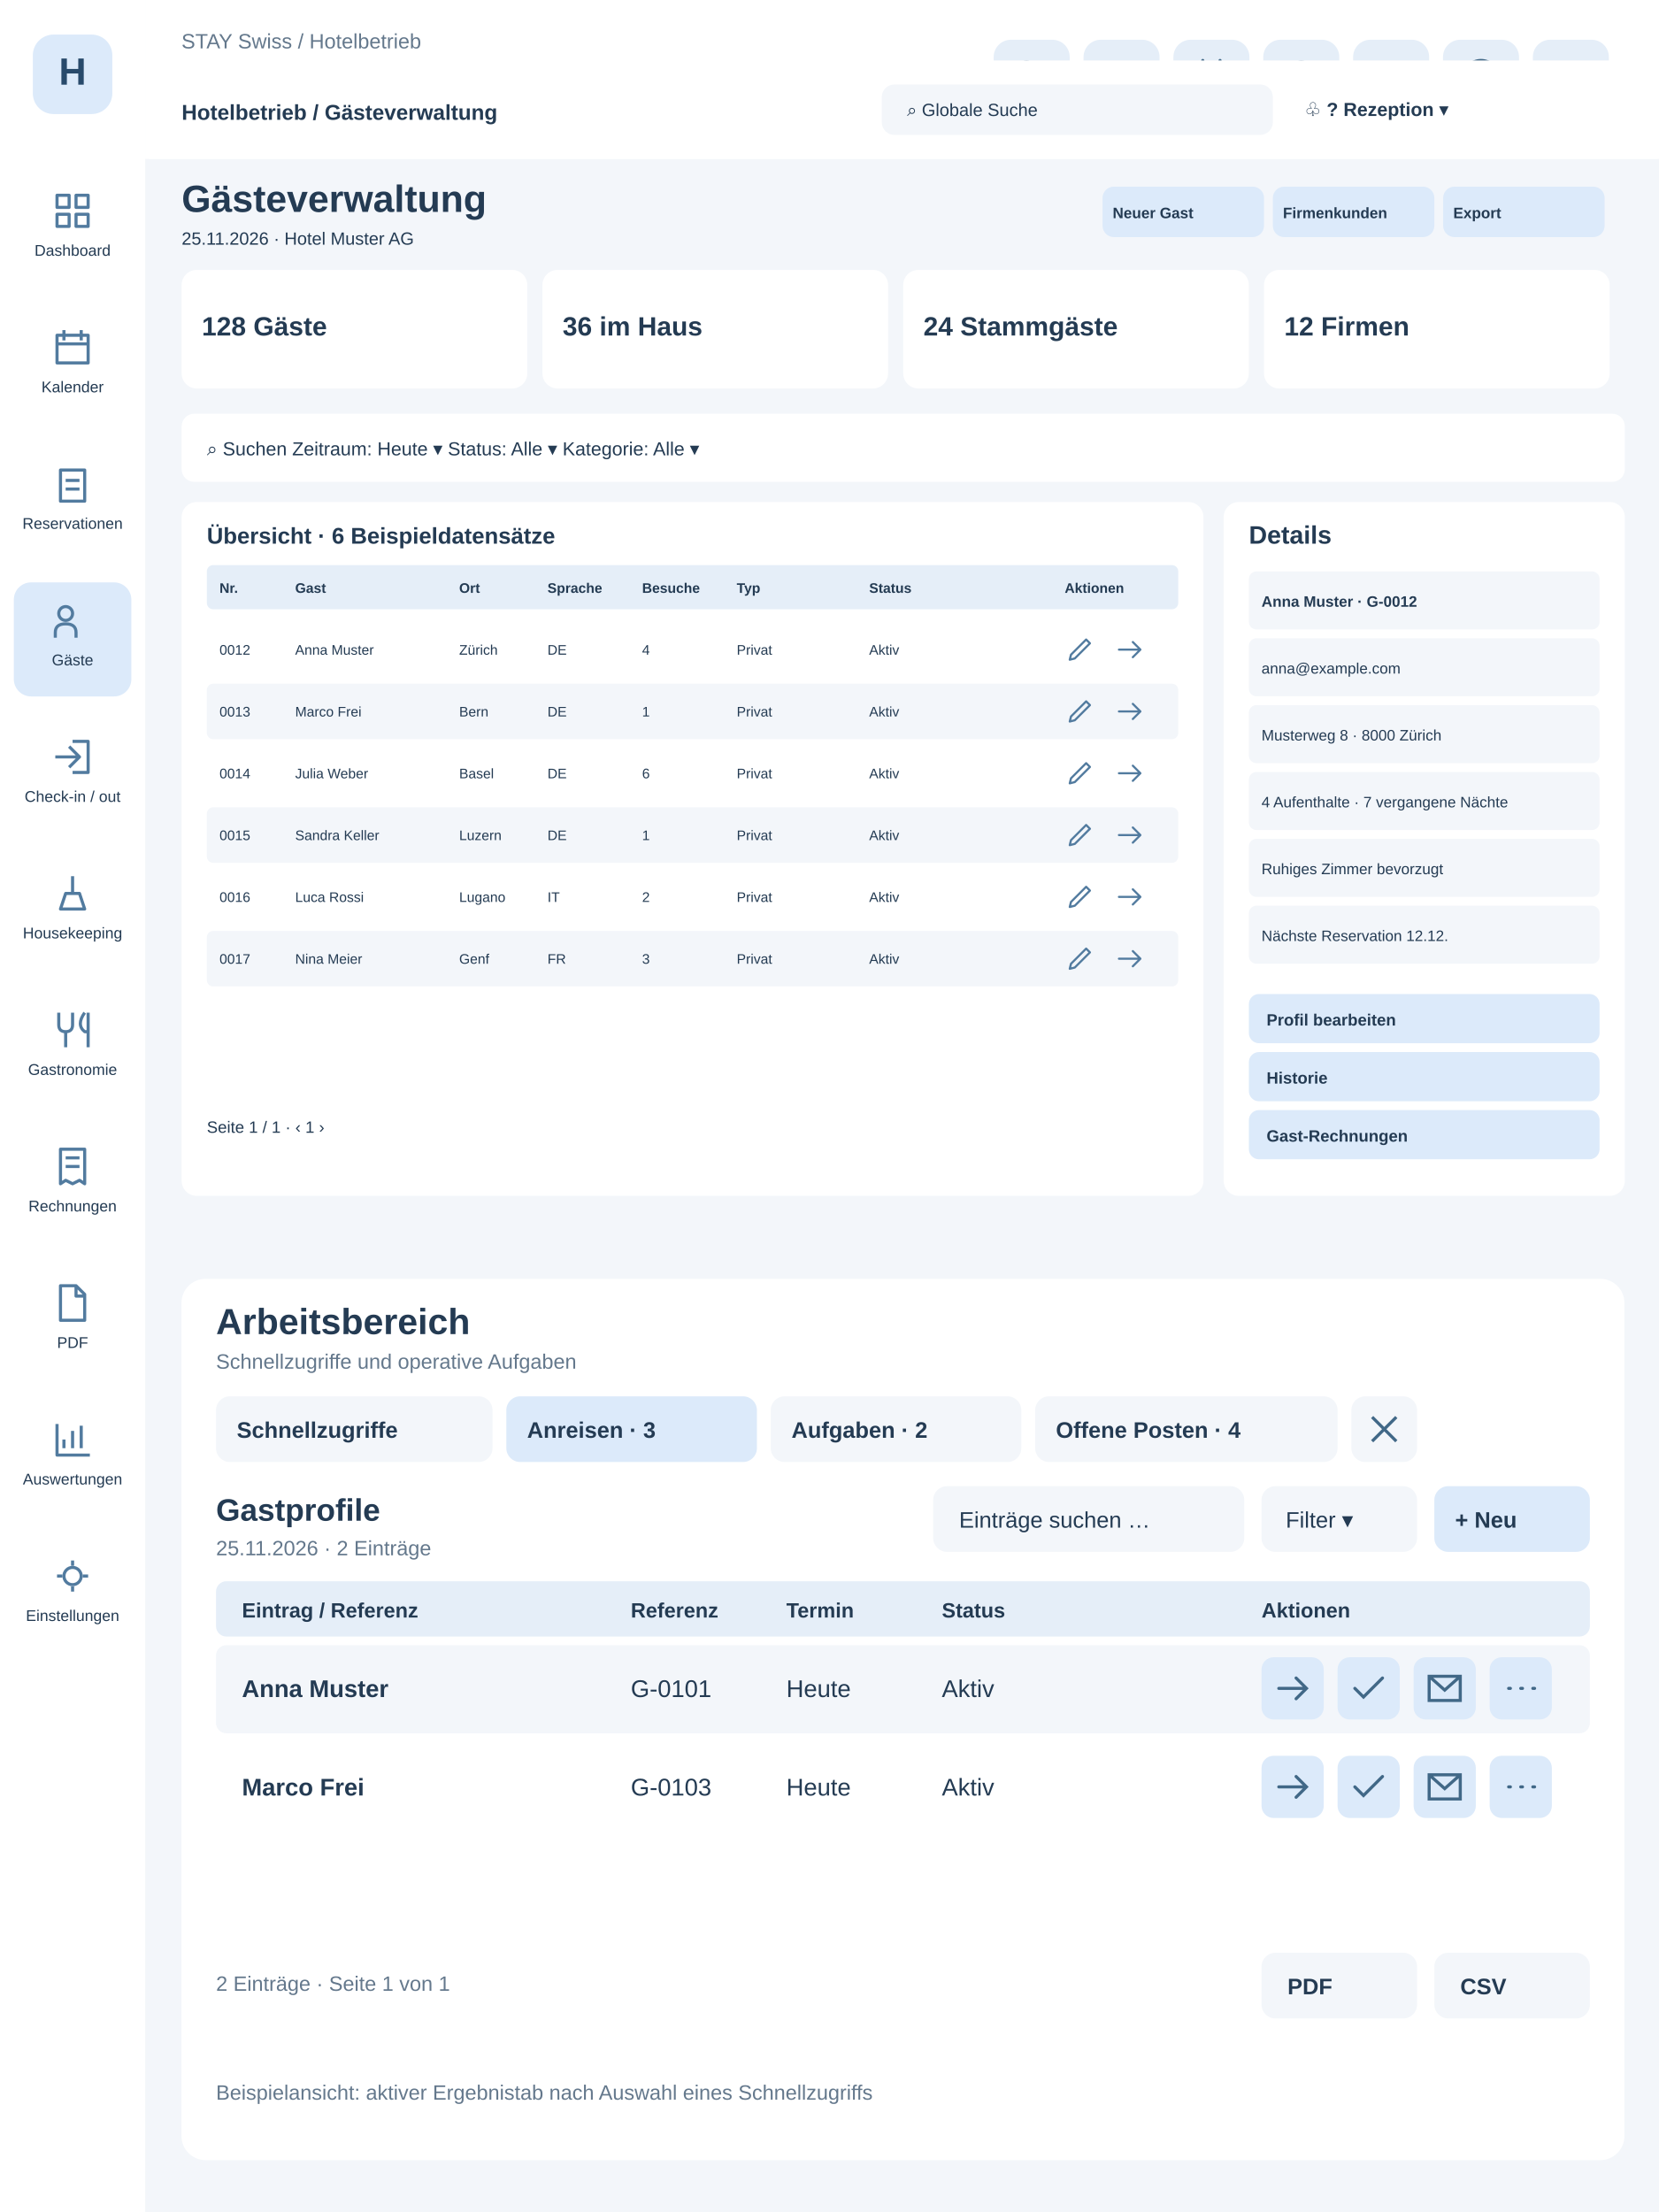
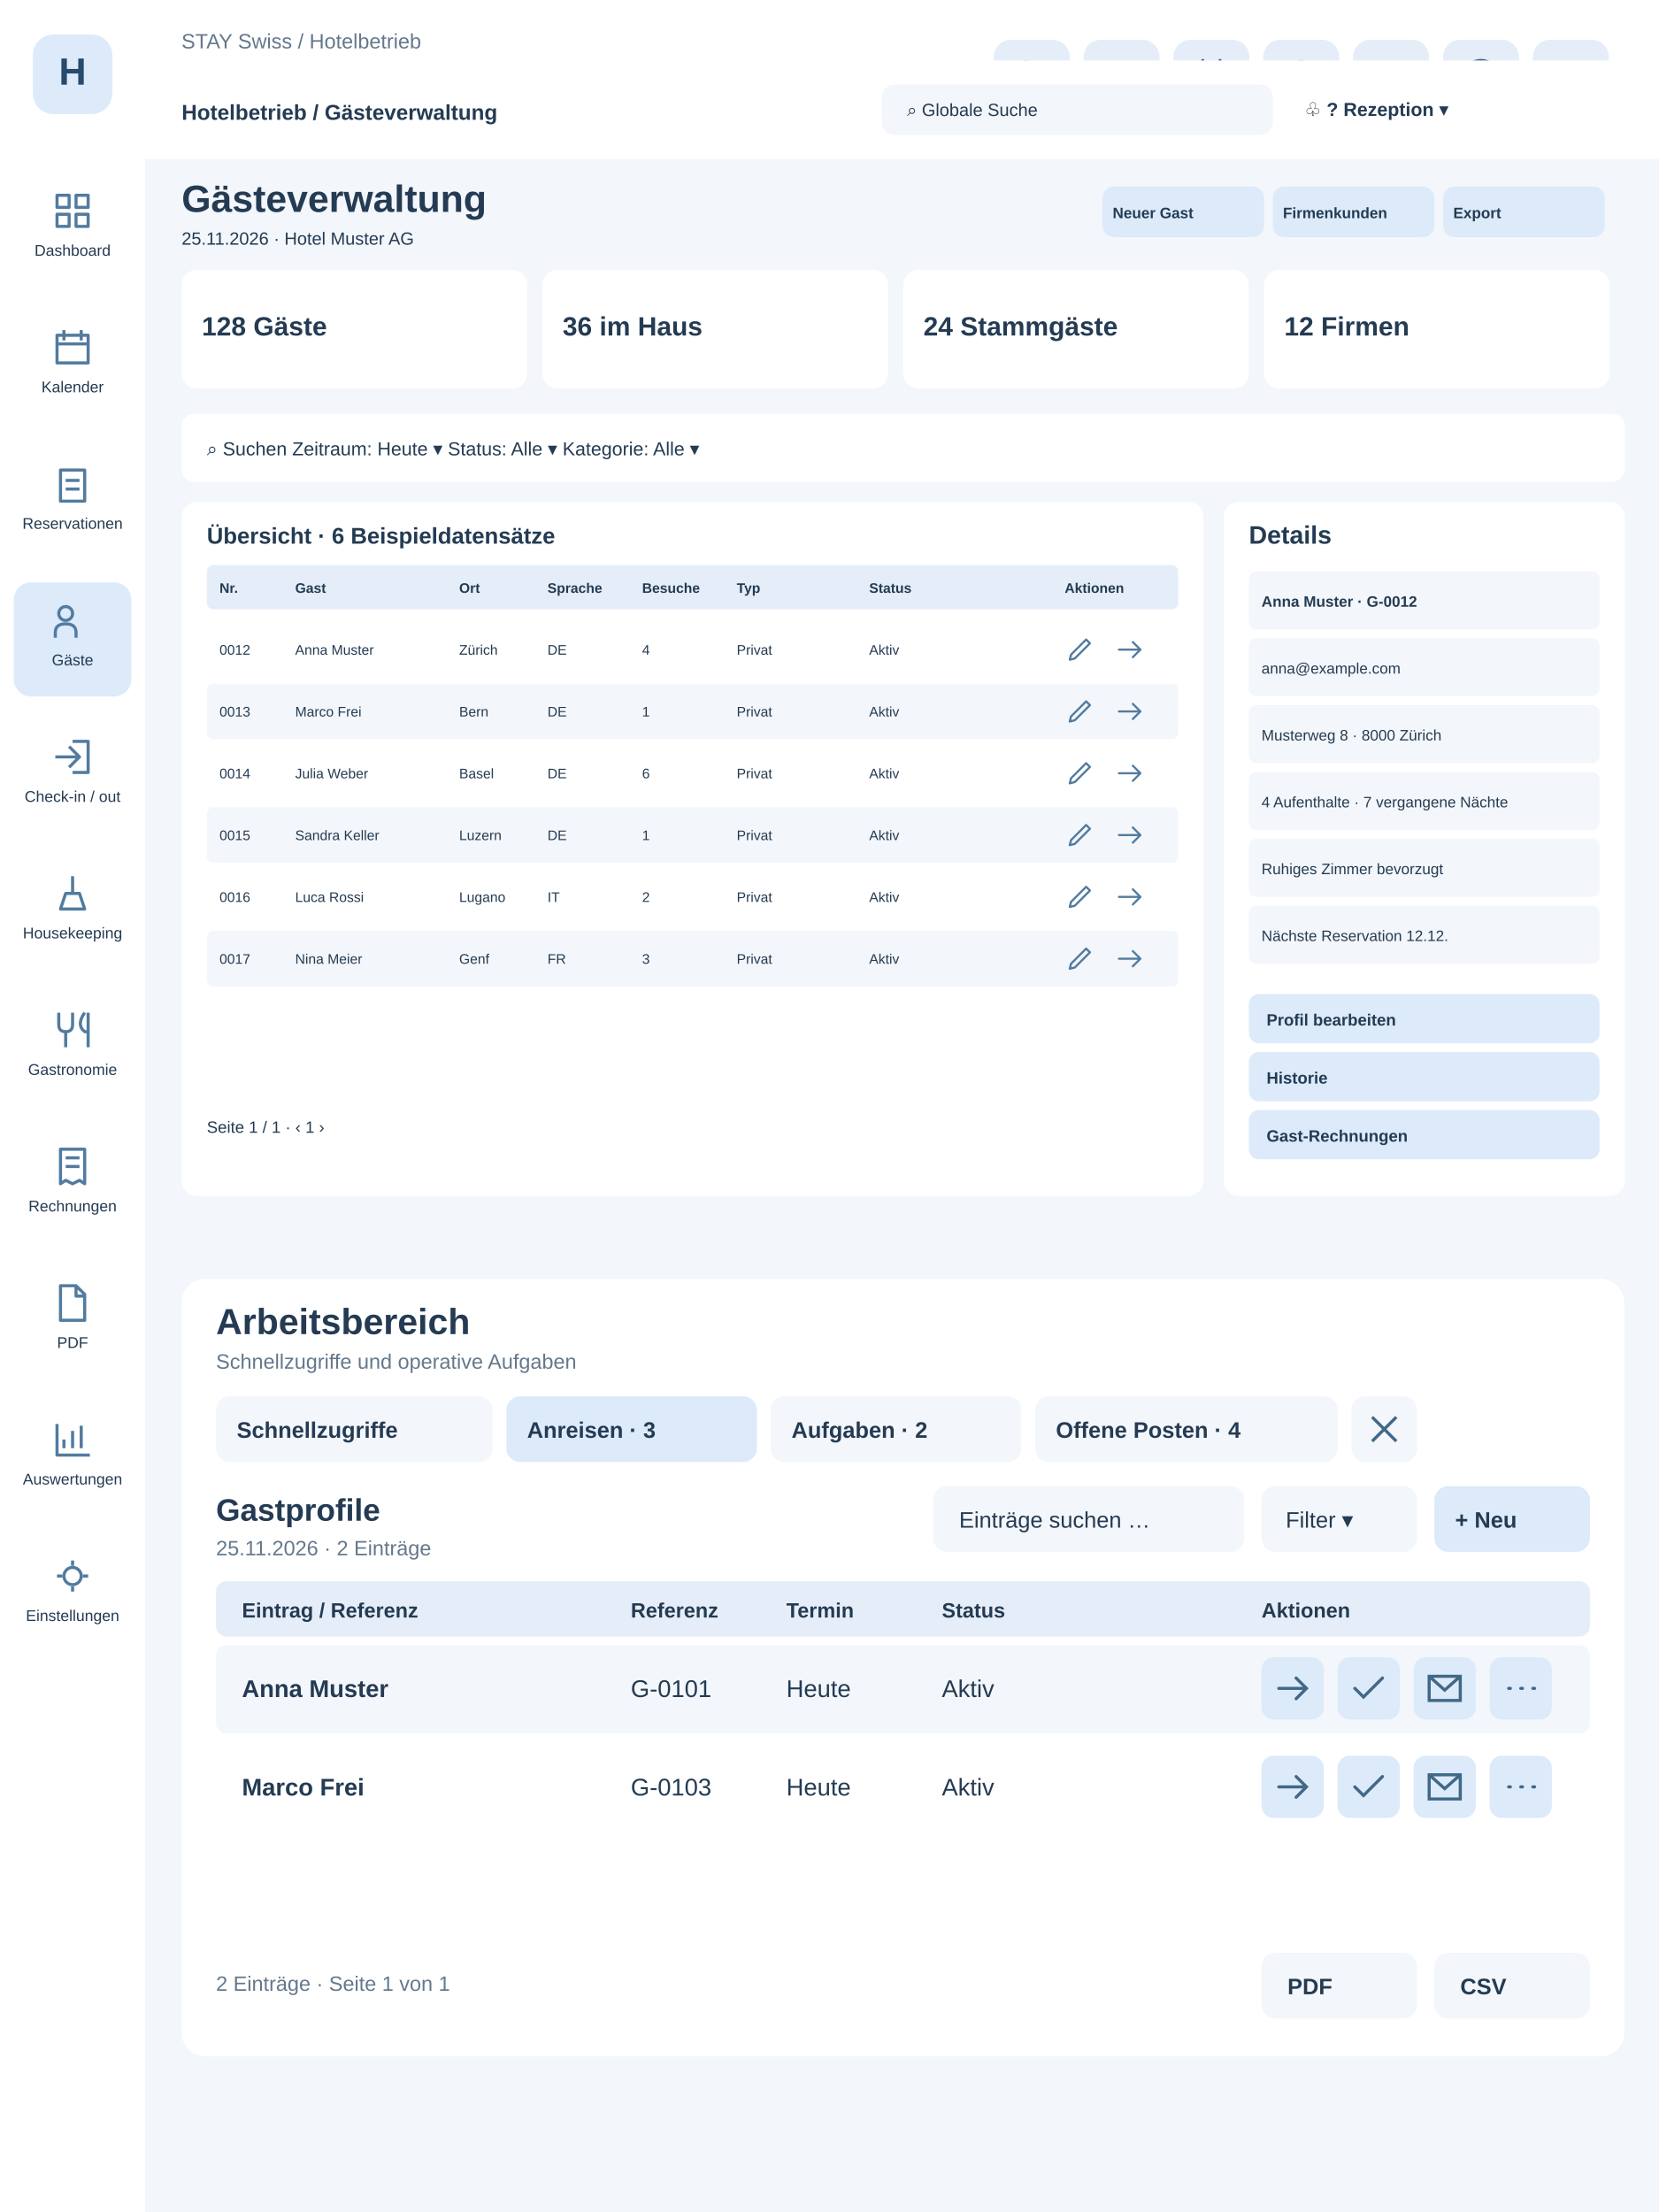
<svg xmlns="http://www.w3.org/2000/svg" width="960" height="1280" viewBox="0 0 960 1280">
  <style>.nav:hover rect,.quick:hover rect{fill:#c5dff4}</style>
  <rect width="960" height="1280" fill="#f3f6fa" />
  <rect width="84" height="1280" fill="#fff" />
  <rect x="19" y="20" width="46" height="46" rx="12" fill="#dceafa" />
  <text x="42" y="49" text-anchor="middle" font-family="Arial" font-weight="700" font-size="22" fill="#284a6b">H</text>
  <g class="nav" tabindex="0">
    <rect x="8" y="100" width="68" height="66" rx="10" fill="#fff" />
    <g transform="translate(30,110)" stroke="#527b9f" stroke-width="1.8" fill="none" stroke-linejoin="round">
      <path d="M3 3h7v7H3zM14 3h7v7h-7zM3 14h7v7H3zM14 14h7v7h-7z" />
    </g>
    <text x="42" y="148" text-anchor="middle" font-family="Arial" font-size="9" fill="#243b53">Dashboard</text>
  </g>
  <g class="nav" tabindex="0">
    <rect x="8" y="179" width="68" height="66" rx="10" fill="#fff" />
    <g transform="translate(30,189)" stroke="#527b9f" stroke-width="1.8" fill="none" stroke-linejoin="round">
      <path d="M3 5h18v16H3zM7 2v6M17 2v6M3 10h18" />
    </g>
    <text x="42" y="227" text-anchor="middle" font-family="Arial" font-size="9" fill="#243b53">Kalender</text>
  </g>
  <g class="nav" tabindex="0">
    <rect x="8" y="258" width="68" height="66" rx="10" fill="#fff" />
    <g transform="translate(30,268)" stroke="#527b9f" stroke-width="1.8" fill="none" stroke-linejoin="round">
      <path d="M5 4h14v18H5zM8 10h8M8 15h8" />
    </g>
    <text x="42" y="306" text-anchor="middle" font-family="Arial" font-size="9" fill="#243b53">Reservationen</text>
  </g>
  <g class="nav" tabindex="0">
    <rect x="8" y="337" width="68" height="66" rx="10" fill="#dceafa" />
    <g transform="translate(30,347)" stroke="#527b9f" stroke-width="1.8" fill="none" stroke-linejoin="round">
      <path d="M8 12a4 4 0 1 0 0-8a4 4 0 1 0 0 8M2 22v-3q0-5 6-5t6 5v3" />
    </g>
    <text x="42" y="385" text-anchor="middle" font-family="Arial" font-size="9" fill="#243b53">Gäste</text>
  </g>
  <g class="nav" tabindex="0">
    <rect x="8" y="416" width="68" height="66" rx="10" fill="#fff" />
    <g transform="translate(30,426)" stroke="#527b9f" stroke-width="1.8" fill="none" stroke-linejoin="round">
      <path d="M12 3h9v18h-9M2 12h14M10 6l6 6-6 6" />
    </g>
    <text x="42" y="464" text-anchor="middle" font-family="Arial" font-size="9" fill="#243b53">Check-in / out</text>
  </g>
  <g class="nav" tabindex="0">
    <rect x="8" y="495" width="68" height="66" rx="10" fill="#fff" />
    <g transform="translate(30,505)" stroke="#527b9f" stroke-width="1.8" fill="none" stroke-linejoin="round">
      <path d="M5 21h14l-3-9H8zM12 12V2" />
    </g>
    <text x="42" y="543" text-anchor="middle" font-family="Arial" font-size="9" fill="#243b53">Housekeeping</text>
  </g>
  <g class="nav" tabindex="0">
    <rect x="8" y="574" width="68" height="66" rx="10" fill="#fff" />
    <g transform="translate(30,584)" stroke="#527b9f" stroke-width="1.8" fill="none" stroke-linejoin="round">
      <path d="M4 2v7q0 4 4 4t4-4V2M8 13v9M19 2q-5 7 0 11h2M21 2v20" />
    </g>
    <text x="42" y="622" text-anchor="middle" font-family="Arial" font-size="9" fill="#243b53">Gastronomie</text>
  </g>
  <g class="nav" tabindex="0">
    <rect x="8" y="653" width="68" height="66" rx="10" fill="#fff" />
    <g transform="translate(30,663)" stroke="#527b9f" stroke-width="1.8" fill="none" stroke-linejoin="round">
      <path d="M5 2h14v20l-3-2-4 2-4-2-3 2zM8 7h8M8 12h8" />
    </g>
    <text x="42" y="701" text-anchor="middle" font-family="Arial" font-size="9" fill="#243b53">Rechnungen</text>
  </g>
  <g class="nav" tabindex="0">
    <rect x="8" y="732" width="68" height="66" rx="10" fill="#fff" />
    <g transform="translate(30,742)" stroke="#527b9f" stroke-width="1.8" fill="none" stroke-linejoin="round">
      <path d="M5 2h9l5 5v15H5zM14 2v6h5" />
    </g>
    <text x="42" y="780" text-anchor="middle" font-family="Arial" font-size="9" fill="#243b53">PDF</text>
  </g>
  <g class="nav" tabindex="0">
    <rect x="8" y="811" width="68" height="66" rx="10" fill="#fff" />
    <g transform="translate(30,821)" stroke="#527b9f" stroke-width="1.8" fill="none" stroke-linejoin="round">
      <path d="M3 3v18h19M7 17v-5M12 17V7M17 17V4" />
    </g>
    <text x="42" y="859" text-anchor="middle" font-family="Arial" font-size="9" fill="#243b53">Auswertungen</text>
  </g>
  <g class="nav" tabindex="0">
    <rect x="8" y="890" width="68" height="66" rx="10" fill="#fff" />
    <g transform="translate(30,900)" stroke="#527b9f" stroke-width="1.8" fill="none" stroke-linejoin="round">
      <path d="M12 3v3M12 18v3M3 12h3M18 12h3M12 7a5 5 0 1 0 0 10a5 5 0 1 0 0-10" />
    </g>
    <text x="42" y="938" text-anchor="middle" font-family="Arial" font-size="9" fill="#243b53">Einstellungen</text>
  </g>
  <rect x="84" width="876" height="92" fill="#fff" />
  <text x="105" y="28" font-family="Arial" font-size="12" fill="#64788c">STAY Swiss / Hotelbetrieb</text>
  <text x="105" y="58" font-family="Arial" font-size="23" font-weight="700" fill="#243b53">Gästeverwaltung</text>
  <g class="quick" tabindex="0">
    <rect x="575" y="23" width="44" height="44" rx="10" fill="#e5eef8" />
    <g transform="translate(585,33)" stroke="#416887" stroke-width="1.8" fill="none" stroke-linecap="round" stroke-linejoin="round">
      <path d="M14 14l6 6M15 9a6 6 0 1 0-12 0a6 6 0 1 0 12 0" />
    </g>
  </g>
  <g class="quick" tabindex="0">
    <rect x="627" y="23" width="44" height="44" rx="10" fill="#e5eef8" />
    <g transform="translate(637,33)" stroke="#416887" stroke-width="1.8" fill="none" stroke-linecap="round" stroke-linejoin="round">
      <path d="M12 5v14M5 12h14" />
    </g>
  </g>
  <g class="quick" tabindex="0">
    <rect x="679" y="23" width="44" height="44" rx="10" fill="#e5eef8" />
    <g transform="translate(689,33)" stroke="#416887" stroke-width="1.8" fill="none" stroke-linecap="round" stroke-linejoin="round">
      <path d="M3 5h18v16H3zM7 2v6M17 2v6M3 10h18" />
    </g>
  </g>
  <g class="quick" tabindex="0">
    <rect x="731" y="23" width="44" height="44" rx="10" fill="#e5eef8" />
    <g transform="translate(741,33)" stroke="#416887" stroke-width="1.8" fill="none" stroke-linecap="round" stroke-linejoin="round">
      <path d="M12 3a7 7 0 0 0-7 7v5l-2 3h18l-2-3v-5a7 7 0 0 0-7-7M9 21h6" />
    </g>
  </g>
  <g class="quick" tabindex="0">
    <rect x="783" y="23" width="44" height="44" rx="10" fill="#e5eef8" />
    <g transform="translate(793,33)" stroke="#416887" stroke-width="1.8" fill="none" stroke-linecap="round" stroke-linejoin="round">
      <path d="M4 4h16v16H4zM8 4v6h8V4" />
    </g>
  </g>
  <g class="quick" tabindex="0">
    <rect x="835" y="23" width="44" height="44" rx="10" fill="#e5eef8" />
    <g transform="translate(845,33)" stroke="#416887" stroke-width="1.8" fill="none" stroke-linecap="round" stroke-linejoin="round">
      <path d="M12 2a10 10 0 1 0 0 20a10 10 0 1 0 0-20M9 8q3-4 6 0q1 3-3 5v2M12 18h.1" />
    </g>
  </g>
  <g class="quick" tabindex="0">
    <rect x="887" y="23" width="44" height="44" rx="10" fill="#e5eef8" />
    <g transform="translate(897,33)" stroke="#416887" stroke-width="1.8" fill="none" stroke-linecap="round" stroke-linejoin="round">
      <path d="M8 12a4 4 0 1 0 0-8a4 4 0 1 0 0 8M2 22v-3q0-5 6-5t6 5v3" />
    </g>
  </g>
  <g transform="translate(-92,35) scale(.73)">
    <rect x="244" y="0" width="1196" height="78" fill="#fff" rx="0" />
    <text x="270" y="47" font-family="Arial,sans-serif" font-size="17" font-weight="700" fill="#243b53">Hotelbetrieb / Gästeverwaltung</text>
    <rect x="825" y="19" width="310" height="40" fill="#f3f6fa" rx="10" />
    <text x="845" y="44" font-family="Arial,sans-serif" font-size="14" font-weight="400" fill="#243b53">⌕  Globale Suche</text>
    <text x="1160" y="44" font-family="Arial,sans-serif" font-size="15" font-weight="700" fill="#243b53">♧     ?     Rezeption ▾</text>
    <text x="270" y="120" font-family="Arial,sans-serif" font-size="30" font-weight="700" fill="#243b53">Gästeverwaltung</text>
    <text x="270" y="146" font-family="Arial,sans-serif" font-size="14" font-weight="400" fill="#243b53">25.11.2026 · Hotel Muster AG</text>
    <rect x="1000" y="100" width="128" height="40" fill="#dceafa" rx="9" />
    <text x="1008" y="125" font-family="Arial,sans-serif" font-size="12" font-weight="700" fill="#243b53">Neuer Gast</text>
    <rect x="1135" y="100" width="128" height="40" fill="#dceafa" rx="9" />
    <text x="1143" y="125" font-family="Arial,sans-serif" font-size="12" font-weight="700" fill="#243b53">Firmenkunden</text>
    <rect x="1270" y="100" width="128" height="40" fill="#dceafa" rx="9" />
    <text x="1278" y="125" font-family="Arial,sans-serif" font-size="12" font-weight="700" fill="#243b53">Export</text>
    <rect x="270" y="166" width="274" height="94" fill="#fff" rx="12" />
    <text x="286" y="218" font-family="Arial,sans-serif" font-size="21" font-weight="700" fill="#243b53">128 Gäste</text>
    <rect x="556" y="166" width="274" height="94" fill="#fff" rx="12" />
    <text x="572" y="218" font-family="Arial,sans-serif" font-size="21" font-weight="700" fill="#243b53">36 im Haus</text>
    <rect x="842" y="166" width="274" height="94" fill="#fff" rx="12" />
    <text x="858" y="218" font-family="Arial,sans-serif" font-size="21" font-weight="700" fill="#243b53">24 Stammgäste</text>
    <rect x="1128" y="166" width="274" height="94" fill="#fff" rx="12" />
    <text x="1144" y="218" font-family="Arial,sans-serif" font-size="21" font-weight="700" fill="#243b53">12 Firmen</text>
    <rect x="270" y="280" width="1144" height="54" fill="#fff" rx="10" />
    <text x="290" y="313" font-family="Arial,sans-serif" font-size="15" font-weight="400" fill="#243b53">⌕  Suchen                 Zeitraum: Heute ▾                 Status: Alle ▾                 Kategorie: Alle ▾</text>
    <rect x="270" y="350" width="810" height="550" fill="#fff" rx="12" />
    <rect x="1096" y="350" width="318" height="550" fill="#fff" rx="12" />
    <text x="290" y="383" font-family="Arial,sans-serif" font-size="18" font-weight="700" fill="#243b53">Übersicht · 6 Beispieldatensätze</text>
    <rect x="290" y="400" width="770" height="35" fill="#e5eef8" rx="5" />
    <text x="300" y="422" font-family="Arial,sans-serif" font-size="11" font-weight="700" fill="#243b53">Nr.</text>
    <text x="360" y="422" font-family="Arial,sans-serif" font-size="11" font-weight="700" fill="#243b53">Gast</text>
    <text x="490" y="422" font-family="Arial,sans-serif" font-size="11" font-weight="700" fill="#243b53">Ort</text>
    <text x="560" y="422" font-family="Arial,sans-serif" font-size="11" font-weight="700" fill="#243b53">Sprache</text>
    <text x="635" y="422" font-family="Arial,sans-serif" font-size="11" font-weight="700" fill="#243b53">Besuche</text>
    <text x="710" y="422" font-family="Arial,sans-serif" font-size="11" font-weight="700" fill="#243b53">Typ</text>
    <text x="815" y="422" font-family="Arial,sans-serif" font-size="11" font-weight="700" fill="#243b53">Status</text>
    <text x="970" y="422" font-family="Arial,sans-serif" font-size="11" font-weight="700" fill="#243b53">Aktionen</text>
    <rect x="290" y="445" width="770" height="44" fill="#fff" rx="5" />
    <text x="300" y="471" font-family="Arial,sans-serif" font-size="11" font-weight="400" fill="#243b53">0012</text>
    <text x="360" y="471" font-family="Arial,sans-serif" font-size="11" font-weight="400" fill="#243b53">Anna Muster</text>
    <text x="490" y="471" font-family="Arial,sans-serif" font-size="11" font-weight="400" fill="#243b53">Zürich</text>
    <text x="560" y="471" font-family="Arial,sans-serif" font-size="11" font-weight="400" fill="#243b53">DE</text>
    <text x="635" y="471" font-family="Arial,sans-serif" font-size="11" font-weight="400" fill="#243b53">4</text>
    <text x="710" y="471" font-family="Arial,sans-serif" font-size="11" font-weight="400" fill="#243b53">Privat</text>
    <text x="815" y="471" font-family="Arial,sans-serif" font-size="11" font-weight="400" fill="#243b53">Aktiv</text>
    <g transform="translate(970,455)" fill="none" stroke="#527b9f" stroke-width="1.7" stroke-linejoin="round" stroke-linecap="round">
      <path d="M4 20l4-1 12-12-3-3L5 16z" />
    </g>
    <g transform="translate(1010,455)" fill="none" stroke="#527b9f" stroke-width="1.7" stroke-linejoin="round" stroke-linecap="round">
      <path d="M3 12h17M14 6l6 6-6 6" />
    </g>
    <rect x="290" y="494" width="770" height="44" fill="#f3f6fa" rx="5" />
    <text x="300" y="520" font-family="Arial,sans-serif" font-size="11" font-weight="400" fill="#243b53">0013</text>
    <text x="360" y="520" font-family="Arial,sans-serif" font-size="11" font-weight="400" fill="#243b53">Marco Frei</text>
    <text x="490" y="520" font-family="Arial,sans-serif" font-size="11" font-weight="400" fill="#243b53">Bern</text>
    <text x="560" y="520" font-family="Arial,sans-serif" font-size="11" font-weight="400" fill="#243b53">DE</text>
    <text x="635" y="520" font-family="Arial,sans-serif" font-size="11" font-weight="400" fill="#243b53">1</text>
    <text x="710" y="520" font-family="Arial,sans-serif" font-size="11" font-weight="400" fill="#243b53">Privat</text>
    <text x="815" y="520" font-family="Arial,sans-serif" font-size="11" font-weight="400" fill="#243b53">Aktiv</text>
    <g transform="translate(970,504)" fill="none" stroke="#527b9f" stroke-width="1.7" stroke-linejoin="round" stroke-linecap="round">
      <path d="M4 20l4-1 12-12-3-3L5 16z" />
    </g>
    <g transform="translate(1010,504)" fill="none" stroke="#527b9f" stroke-width="1.7" stroke-linejoin="round" stroke-linecap="round">
      <path d="M3 12h17M14 6l6 6-6 6" />
    </g>
    <rect x="290" y="543" width="770" height="44" fill="#fff" rx="5" />
    <text x="300" y="569" font-family="Arial,sans-serif" font-size="11" font-weight="400" fill="#243b53">0014</text>
    <text x="360" y="569" font-family="Arial,sans-serif" font-size="11" font-weight="400" fill="#243b53">Julia Weber</text>
    <text x="490" y="569" font-family="Arial,sans-serif" font-size="11" font-weight="400" fill="#243b53">Basel</text>
    <text x="560" y="569" font-family="Arial,sans-serif" font-size="11" font-weight="400" fill="#243b53">DE</text>
    <text x="635" y="569" font-family="Arial,sans-serif" font-size="11" font-weight="400" fill="#243b53">6</text>
    <text x="710" y="569" font-family="Arial,sans-serif" font-size="11" font-weight="400" fill="#243b53">Privat</text>
    <text x="815" y="569" font-family="Arial,sans-serif" font-size="11" font-weight="400" fill="#243b53">Aktiv</text>
    <g transform="translate(970,553)" fill="none" stroke="#527b9f" stroke-width="1.7" stroke-linejoin="round" stroke-linecap="round">
      <path d="M4 20l4-1 12-12-3-3L5 16z" />
    </g>
    <g transform="translate(1010,553)" fill="none" stroke="#527b9f" stroke-width="1.7" stroke-linejoin="round" stroke-linecap="round">
      <path d="M3 12h17M14 6l6 6-6 6" />
    </g>
    <rect x="290" y="592" width="770" height="44" fill="#f3f6fa" rx="5" />
    <text x="300" y="618" font-family="Arial,sans-serif" font-size="11" font-weight="400" fill="#243b53">0015</text>
    <text x="360" y="618" font-family="Arial,sans-serif" font-size="11" font-weight="400" fill="#243b53">Sandra Keller</text>
    <text x="490" y="618" font-family="Arial,sans-serif" font-size="11" font-weight="400" fill="#243b53">Luzern</text>
    <text x="560" y="618" font-family="Arial,sans-serif" font-size="11" font-weight="400" fill="#243b53">DE</text>
    <text x="635" y="618" font-family="Arial,sans-serif" font-size="11" font-weight="400" fill="#243b53">1</text>
    <text x="710" y="618" font-family="Arial,sans-serif" font-size="11" font-weight="400" fill="#243b53">Privat</text>
    <text x="815" y="618" font-family="Arial,sans-serif" font-size="11" font-weight="400" fill="#243b53">Aktiv</text>
    <g transform="translate(970,602)" fill="none" stroke="#527b9f" stroke-width="1.7" stroke-linejoin="round" stroke-linecap="round">
      <path d="M4 20l4-1 12-12-3-3L5 16z" />
    </g>
    <g transform="translate(1010,602)" fill="none" stroke="#527b9f" stroke-width="1.7" stroke-linejoin="round" stroke-linecap="round">
      <path d="M3 12h17M14 6l6 6-6 6" />
    </g>
    <rect x="290" y="641" width="770" height="44" fill="#fff" rx="5" />
    <text x="300" y="667" font-family="Arial,sans-serif" font-size="11" font-weight="400" fill="#243b53">0016</text>
    <text x="360" y="667" font-family="Arial,sans-serif" font-size="11" font-weight="400" fill="#243b53">Luca Rossi</text>
    <text x="490" y="667" font-family="Arial,sans-serif" font-size="11" font-weight="400" fill="#243b53">Lugano</text>
    <text x="560" y="667" font-family="Arial,sans-serif" font-size="11" font-weight="400" fill="#243b53">IT</text>
    <text x="635" y="667" font-family="Arial,sans-serif" font-size="11" font-weight="400" fill="#243b53">2</text>
    <text x="710" y="667" font-family="Arial,sans-serif" font-size="11" font-weight="400" fill="#243b53">Privat</text>
    <text x="815" y="667" font-family="Arial,sans-serif" font-size="11" font-weight="400" fill="#243b53">Aktiv</text>
    <g transform="translate(970,651)" fill="none" stroke="#527b9f" stroke-width="1.7" stroke-linejoin="round" stroke-linecap="round">
      <path d="M4 20l4-1 12-12-3-3L5 16z" />
    </g>
    <g transform="translate(1010,651)" fill="none" stroke="#527b9f" stroke-width="1.7" stroke-linejoin="round" stroke-linecap="round">
      <path d="M3 12h17M14 6l6 6-6 6" />
    </g>
    <rect x="290" y="690" width="770" height="44" fill="#f3f6fa" rx="5" />
    <text x="300" y="716" font-family="Arial,sans-serif" font-size="11" font-weight="400" fill="#243b53">0017</text>
    <text x="360" y="716" font-family="Arial,sans-serif" font-size="11" font-weight="400" fill="#243b53">Nina Meier</text>
    <text x="490" y="716" font-family="Arial,sans-serif" font-size="11" font-weight="400" fill="#243b53">Genf</text>
    <text x="560" y="716" font-family="Arial,sans-serif" font-size="11" font-weight="400" fill="#243b53">FR</text>
    <text x="635" y="716" font-family="Arial,sans-serif" font-size="11" font-weight="400" fill="#243b53">3</text>
    <text x="710" y="716" font-family="Arial,sans-serif" font-size="11" font-weight="400" fill="#243b53">Privat</text>
    <text x="815" y="716" font-family="Arial,sans-serif" font-size="11" font-weight="400" fill="#243b53">Aktiv</text>
    <g transform="translate(970,700)" fill="none" stroke="#527b9f" stroke-width="1.7" stroke-linejoin="round" stroke-linecap="round">
      <path d="M4 20l4-1 12-12-3-3L5 16z" />
    </g>
    <g transform="translate(1010,700)" fill="none" stroke="#527b9f" stroke-width="1.7" stroke-linejoin="round" stroke-linecap="round">
      <path d="M3 12h17M14 6l6 6-6 6" />
    </g>
    <text x="290" y="850" font-family="Arial,sans-serif" font-size="13" font-weight="400" fill="#243b53">Seite 1 / 1 · ‹  1  ›</text>
    <text x="1116" y="383" font-family="Arial,sans-serif" font-size="20" font-weight="700" fill="#243b53">Details</text>
    <rect x="1116" y="405" width="278" height="46" fill="#f3f6fa" rx="6" />
    <text x="1126" y="433" font-family="Arial,sans-serif" font-size="12" font-weight="700" fill="#243b53">Anna Muster · G-0012</text>
    <rect x="1116" y="458" width="278" height="46" fill="#f3f6fa" rx="6" />
    <text x="1126" y="486" font-family="Arial,sans-serif" font-size="12" font-weight="400" fill="#243b53">anna@example.com</text>
    <rect x="1116" y="511" width="278" height="46" fill="#f3f6fa" rx="6" />
    <text x="1126" y="539" font-family="Arial,sans-serif" font-size="12" font-weight="400" fill="#243b53">Musterweg 8 · 8000 Zürich</text>
    <rect x="1116" y="564" width="278" height="46" fill="#f3f6fa" rx="6" />
    <text x="1126" y="592" font-family="Arial,sans-serif" font-size="12" font-weight="400" fill="#243b53">4 Aufenthalte · 7 vergangene Nächte</text>
    <rect x="1116" y="617" width="278" height="46" fill="#f3f6fa" rx="6" />
    <text x="1126" y="645" font-family="Arial,sans-serif" font-size="12" font-weight="400" fill="#243b53">Ruhiges Zimmer bevorzugt</text>
    <rect x="1116" y="670" width="278" height="46" fill="#f3f6fa" rx="6" />
    <text x="1126" y="698" font-family="Arial,sans-serif" font-size="12" font-weight="400" fill="#243b53">Nächste Reservation 12.12.</text>
    <rect x="1116" y="740" width="278" height="39" fill="#dceafa" rx="8" />
    <text x="1130" y="765" font-family="Arial,sans-serif" font-size="13" font-weight="700" fill="#243b53">Profil bearbeiten</text>
    <rect x="1116" y="786" width="278" height="39" fill="#dceafa" rx="8" />
    <text x="1130" y="811" font-family="Arial,sans-serif" font-size="13" font-weight="700" fill="#243b53">Historie</text>
    <rect x="1116" y="832" width="278" height="39" fill="#dceafa" rx="8" />
    <text x="1130" y="857" font-family="Arial,sans-serif" font-size="13" font-weight="700" fill="#243b53">Gast-Rechnungen</text>
  </g>
-   <rect x="105" y="740" width="835" height="510" rx="14" fill="#fff" />
+   <rect x="105" y="740" width="835" height="450" rx="14" fill="#fff" />
  <text x="125" y="772" font-family="Arial" font-size="21" font-weight="700" fill="#243b53">Arbeitsbereich</text>
  <text x="125" y="792" font-family="Arial" font-size="12" font-weight="400" fill="#64788c">Schnellzugriffe und operative Aufgaben</text>
  <g tabindex="0">
    <rect x="125" y="808" width="160" height="38" rx="8" fill="#f3f6fa" />
    <text x="137" y="832" font-family="Arial" font-size="13" font-weight="700" fill="#243b53">Schnellzugriffe</text>
  </g>
  <g tabindex="0">
    <rect x="293" y="808" width="145" height="38" rx="8" fill="#dceafa" />
    <text x="305" y="832" font-family="Arial" font-size="13" font-weight="700" fill="#243b53">Anreisen · 3</text>
  </g>
  <g tabindex="0">
    <rect x="446" y="808" width="145" height="38" rx="8" fill="#f3f6fa" />
    <text x="458" y="832" font-family="Arial" font-size="13" font-weight="700" fill="#243b53">Aufgaben · 2</text>
  </g>
  <g tabindex="0">
    <rect x="599" y="808" width="175" height="38" rx="8" fill="#f3f6fa" />
    <text x="611" y="832" font-family="Arial" font-size="13" font-weight="700" fill="#243b53">Offene Posten · 4</text>
  </g>
  <g>
    <rect x="782" y="808" width="38" height="38" rx="8" fill="#f3f6fa" />
    <path d="M794 820l14 14m0-14l-14 14" stroke="#416887" stroke-width="1.8" />
  </g>
  <text x="125" y="880" font-family="Arial" font-size="18" font-weight="700" fill="#243b53">Gastprofile</text>
  <text x="125" y="900" font-family="Arial" font-size="12" font-weight="400" fill="#64788c">25.11.2026 · 2 Einträge</text>
  <rect x="540" y="860" width="180" height="38" rx="8" fill="#f3f6fa" />
  <text x="555" y="884" font-family="Arial" font-size="13" font-weight="400" fill="#243b53">Einträge suchen …</text>
  <rect x="730" y="860" width="90" height="38" rx="8" fill="#f3f6fa" />
  <text x="744" y="884" font-family="Arial" font-size="13" font-weight="400" fill="#243b53">Filter ▾</text>
  <rect x="830" y="860" width="90" height="38" rx="8" fill="#dceafa" />
  <text x="842" y="884" font-family="Arial" font-size="13" font-weight="700" fill="#243b53">+ Neu</text>
  <rect x="125" y="915" width="795" height="32" rx="6" fill="#e5eef8" />
  <text x="140" y="936" font-family="Arial" font-size="12" font-weight="700" fill="#243b53">Eintrag / Referenz</text>
  <text x="365" y="936" font-family="Arial" font-size="12" font-weight="700" fill="#243b53">Referenz</text>
  <text x="455" y="936" font-family="Arial" font-size="12" font-weight="700" fill="#243b53">Termin</text>
  <text x="545" y="936" font-family="Arial" font-size="12" font-weight="700" fill="#243b53">Status</text>
  <text x="730" y="936" font-family="Arial" font-size="12" font-weight="700" fill="#243b53">Aktionen</text>
  <rect x="125" y="952" width="795" height="51" rx="6" fill="#f3f6fa" />
  <text x="140" y="982" font-family="Arial" font-size="14" font-weight="700" fill="#243b53">Anna Muster</text>
  <text x="365" y="982" font-family="Arial" font-size="14" font-weight="400" fill="#243b53">G-0101</text>
  <text x="455" y="982" font-family="Arial" font-size="14" font-weight="400" fill="#243b53">Heute</text>
  <text x="545" y="982" font-family="Arial" font-size="14" font-weight="400" fill="#243b53">Aktiv</text>
  <g tabindex="0">
    <rect x="730" y="959" width="36" height="36" rx="7" fill="#dceafa" />
    <g transform="translate(736,965)" stroke="#416887" stroke-width="1.8" stroke-linecap="round" fill="none">
      <path d="M4 12h16M14 6l6 6-6 6" />
    </g>
  </g>
  <g tabindex="0">
    <rect x="774" y="959" width="36" height="36" rx="7" fill="#dceafa" />
    <g transform="translate(780,965)" stroke="#416887" stroke-width="1.8" stroke-linecap="round" fill="none">
      <path d="M4 12l5 5L20 6" />
    </g>
  </g>
  <g tabindex="0">
    <rect x="818" y="959" width="36" height="36" rx="7" fill="#dceafa" />
    <g transform="translate(824,965)" stroke="#416887" stroke-width="1.8" stroke-linecap="round" fill="none">
      <path d="M3 5h18v14H3zM3 5l9 8 9-8" />
    </g>
  </g>
  <g tabindex="0">
    <rect x="862" y="959" width="36" height="36" rx="7" fill="#dceafa" />
    <g transform="translate(868,965)" stroke="#416887" stroke-width="1.8" stroke-linecap="round" fill="none">
      <path d="M5 12h1M12 12h1M19 12h1" />
    </g>
  </g>
  <rect x="125" y="1009" width="795" height="51" rx="6" fill="#fff" />
  <text x="140" y="1039" font-family="Arial" font-size="14" font-weight="700" fill="#243b53">Marco Frei</text>
  <text x="365" y="1039" font-family="Arial" font-size="14" font-weight="400" fill="#243b53">G-0103</text>
  <text x="455" y="1039" font-family="Arial" font-size="14" font-weight="400" fill="#243b53">Heute</text>
  <text x="545" y="1039" font-family="Arial" font-size="14" font-weight="400" fill="#243b53">Aktiv</text>
  <g tabindex="0">
    <rect x="730" y="1016" width="36" height="36" rx="7" fill="#dceafa" />
    <g transform="translate(736,1022)" stroke="#416887" stroke-width="1.8" stroke-linecap="round" fill="none">
      <path d="M4 12h16M14 6l6 6-6 6" />
    </g>
  </g>
  <g tabindex="0">
    <rect x="774" y="1016" width="36" height="36" rx="7" fill="#dceafa" />
    <g transform="translate(780,1022)" stroke="#416887" stroke-width="1.8" stroke-linecap="round" fill="none">
      <path d="M4 12l5 5L20 6" />
    </g>
  </g>
  <g tabindex="0">
    <rect x="818" y="1016" width="36" height="36" rx="7" fill="#dceafa" />
    <g transform="translate(824,1022)" stroke="#416887" stroke-width="1.8" stroke-linecap="round" fill="none">
      <path d="M3 5h18v14H3zM3 5l9 8 9-8" />
    </g>
  </g>
  <g tabindex="0">
    <rect x="862" y="1016" width="36" height="36" rx="7" fill="#dceafa" />
    <g transform="translate(868,1022)" stroke="#416887" stroke-width="1.8" stroke-linecap="round" fill="none">
      <path d="M5 12h1M12 12h1M19 12h1" />
    </g>
  </g>
  <text x="125" y="1152" font-family="Arial" font-size="12" font-weight="400" fill="#64788c">2 Einträge · Seite 1 von 1</text>
  <rect x="730" y="1130" width="90" height="38" rx="8" fill="#f3f6fa" />
  <text x="745" y="1154" font-family="Arial" font-size="13" font-weight="700" fill="#243b53">PDF</text>
  <rect x="830" y="1130" width="90" height="38" rx="8" fill="#f3f6fa" />
  <text x="845" y="1154" font-family="Arial" font-size="13" font-weight="700" fill="#243b53">CSV</text>
-   <text x="125" y="1215" font-family="Arial" font-size="12" font-weight="400" fill="#64788c">Beispielansicht: aktiver Ergebnistab nach Auswahl eines Schnellzugriffs</text>
</svg>
